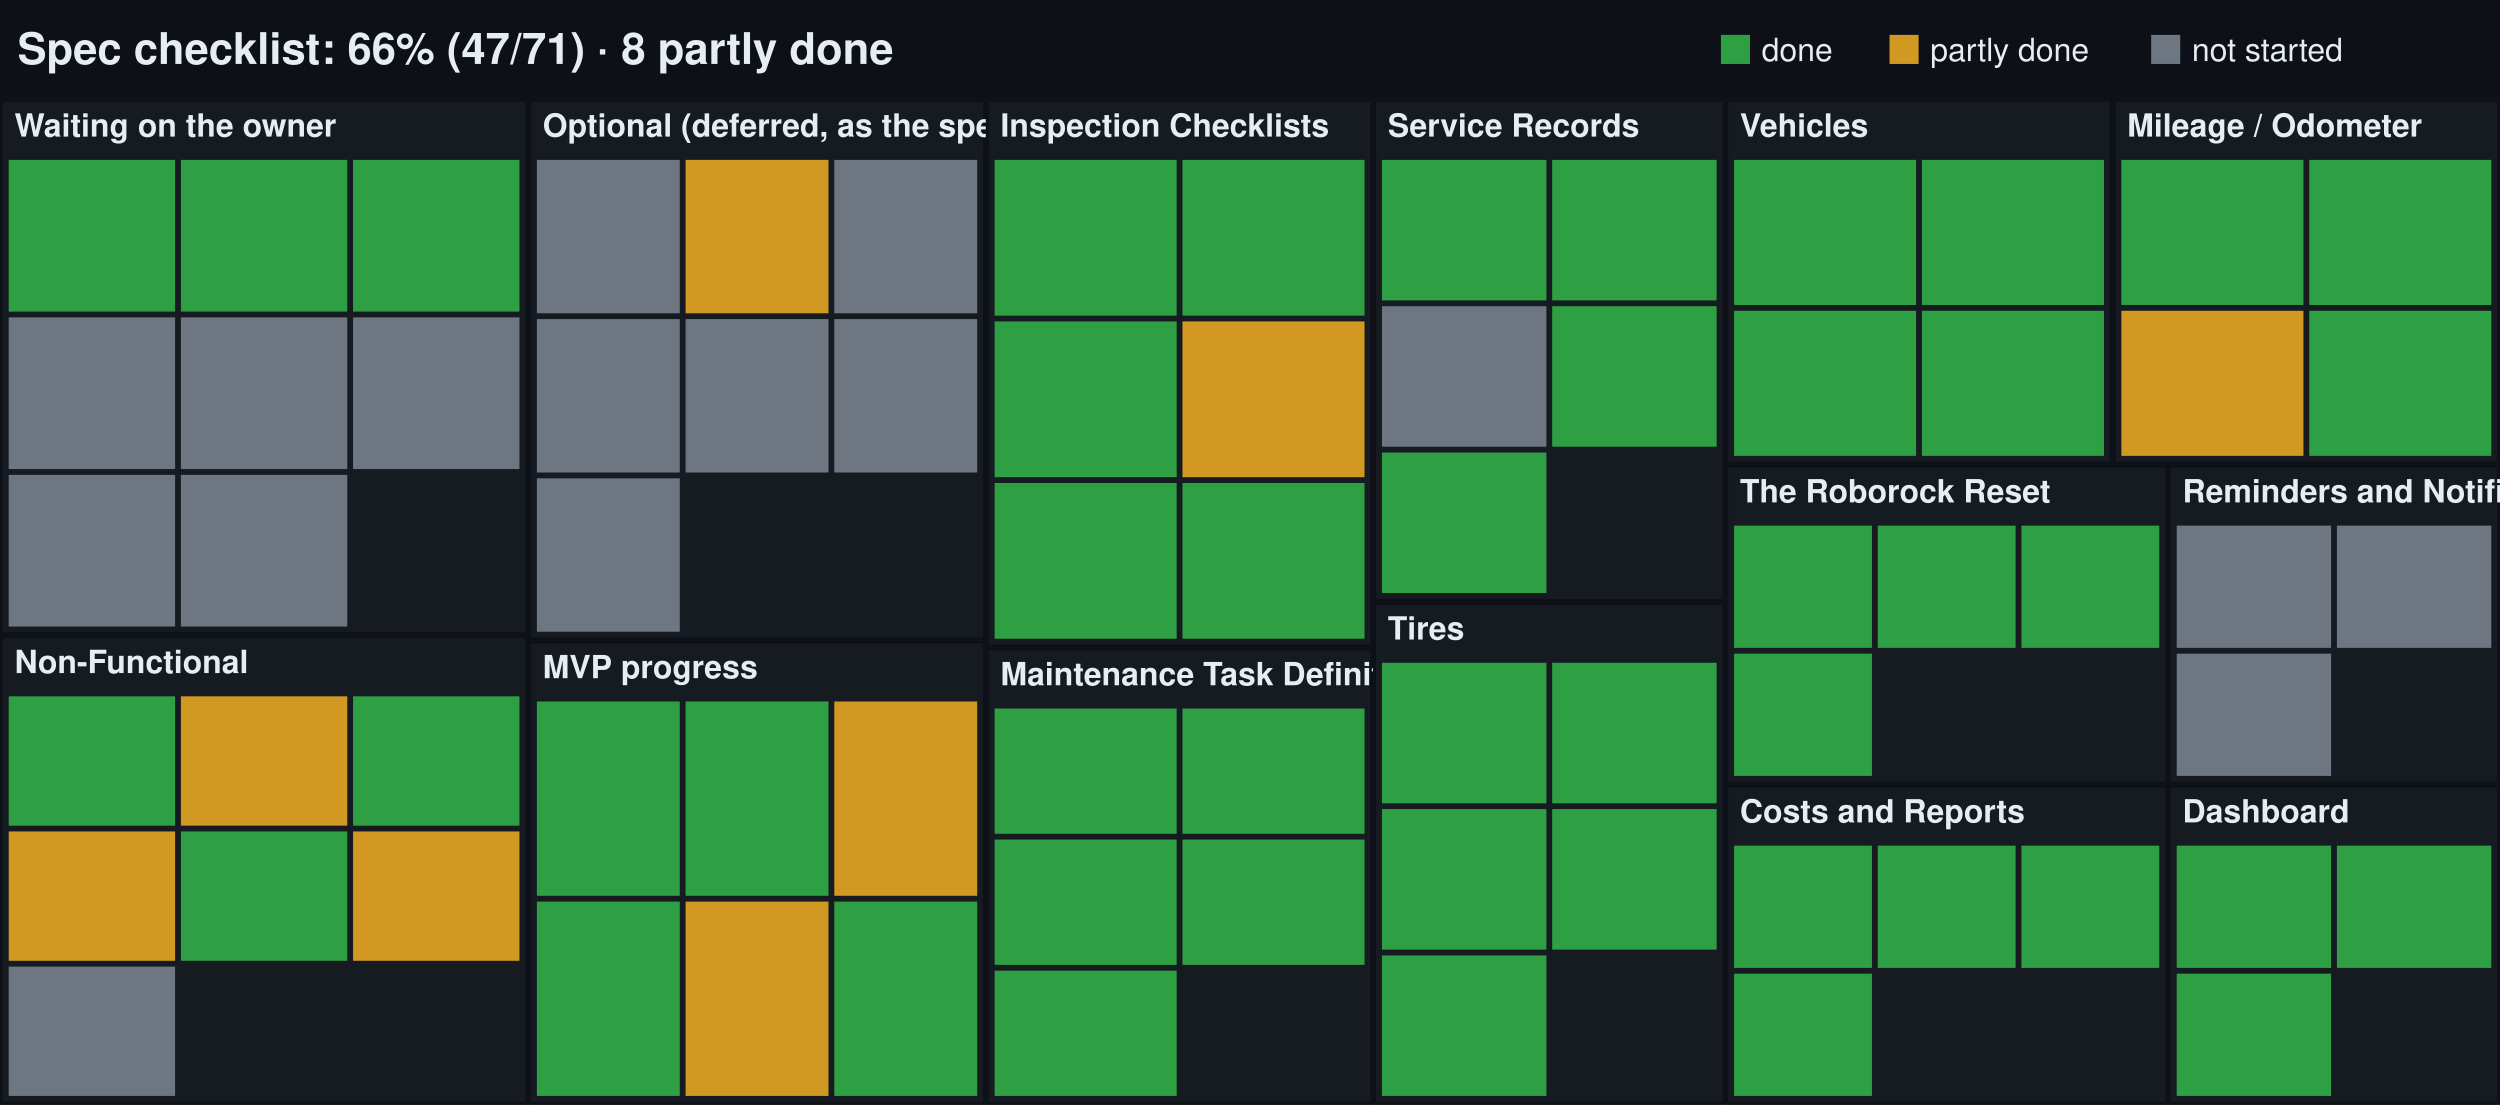
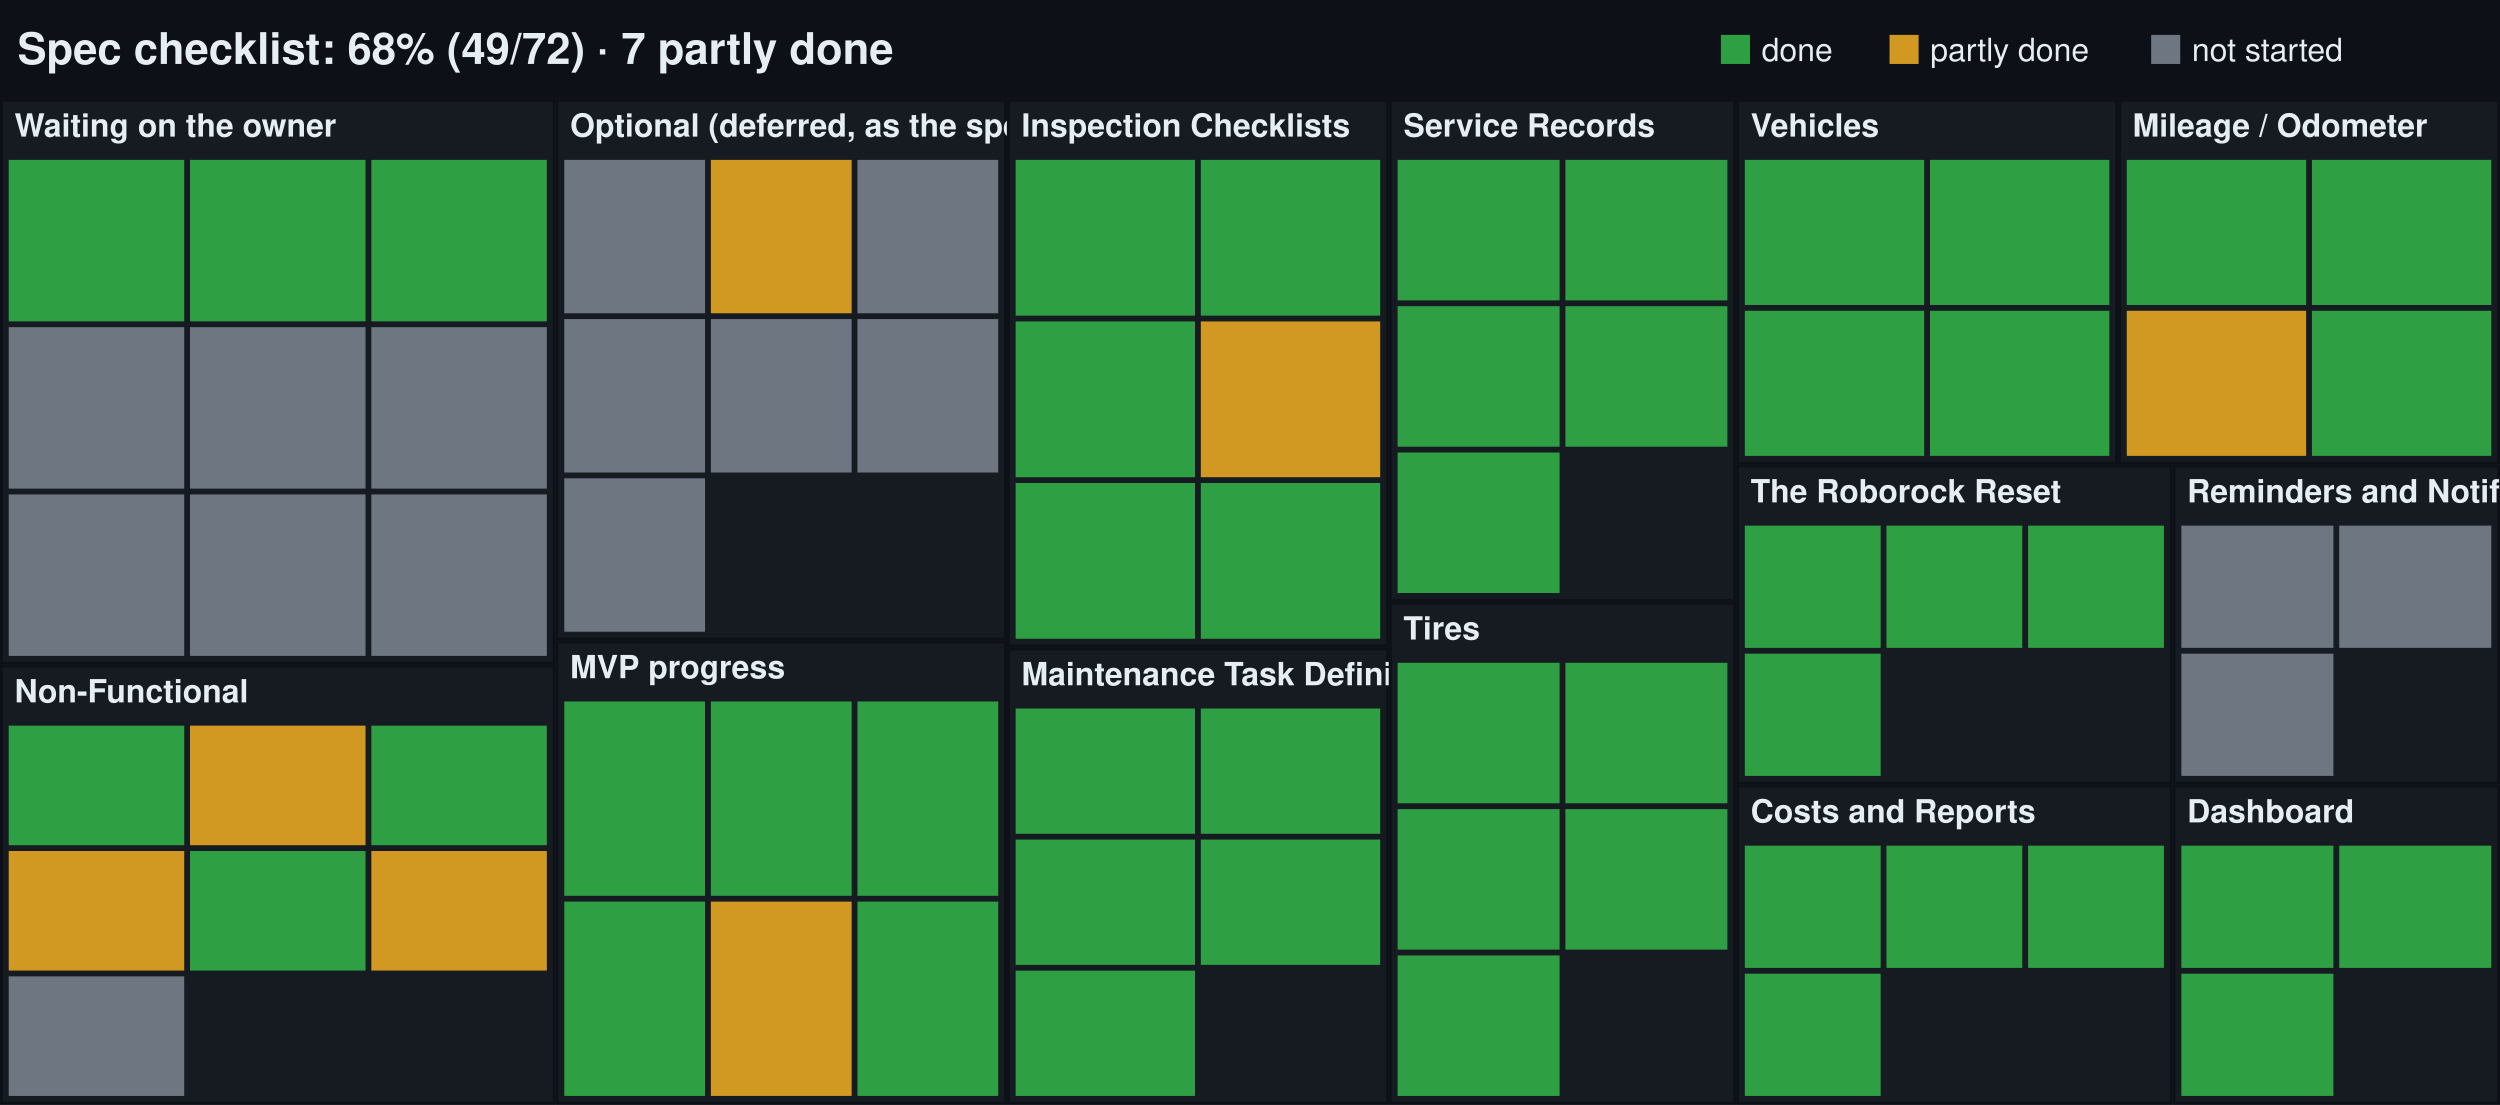
<svg xmlns="http://www.w3.org/2000/svg" width="860" height="380" viewBox="0 0 860 380" font-family="-apple-system,Segoe UI,Helvetica,Arial,sans-serif">
  <rect width="860" height="380" fill="#0d1117" />
-   <text x="6" y="22" fill="#e6edf3" font-size="15" font-weight="600">Spec checklist: 66% (47/71) · 8 partly done</text>
+   <text x="6" y="22" fill="#e6edf3" font-size="15" font-weight="600">Spec checklist: 68% (49/72) · 7 partly done</text>
  <g font-size="11">
    <rect x="592" y="12" width="10" height="10" fill="#2ea043" />
    <text x="606" y="21" fill="#e6edf3">done</text>
    <rect x="650" y="12" width="10" height="10" fill="#d29922" />
    <text x="664" y="21" fill="#e6edf3">partly done</text>
    <rect x="740" y="12" width="10" height="10" fill="#6e7681" />
    <text x="754" y="21" fill="#e6edf3">not started</text>
  </g>
-   <svg x="0" y="34" width="181.69" height="184.533">
-     <rect width="181.69" height="184.533" fill="#161b22" stroke="#0d1117" stroke-width="2" />
+   <svg x="0" y="34" width="191.111" height="194.625">
+     <rect width="191.111" height="194.625" fill="#161b22" stroke="#0d1117" stroke-width="2" />
    <text x="5" y="13" fill="#e6edf3" font-size="11" font-weight="600">Waiting on the owner</text>
-     <rect x="3" y="21" width="57.23" height="52.178" fill="#2ea043" />
-     <rect x="62.23" y="21" width="57.23" height="52.178" fill="#2ea043" />
-     <rect x="121.46" y="21" width="57.23" height="52.178" fill="#2ea043" />
-     <rect x="3" y="75.178" width="57.23" height="52.178" fill="#6e7681" />
-     <rect x="62.23" y="75.178" width="57.23" height="52.178" fill="#6e7681" />
-     <rect x="121.46" y="75.178" width="57.23" height="52.178" fill="#6e7681" />
-     <rect x="3" y="129.356" width="57.23" height="52.178" fill="#6e7681" />
-     <rect x="62.23" y="129.356" width="57.23" height="52.178" fill="#6e7681" />
+     <rect x="3" y="21" width="60.37" height="55.542" fill="#2ea043" />
+     <rect x="65.37" y="21" width="60.37" height="55.542" fill="#2ea043" />
+     <rect x="127.741" y="21" width="60.37" height="55.542" fill="#2ea043" />
+     <rect x="3" y="78.542" width="60.37" height="55.542" fill="#6e7681" />
+     <rect x="65.37" y="78.542" width="60.37" height="55.542" fill="#6e7681" />
+     <rect x="127.741" y="78.542" width="60.37" height="55.542" fill="#6e7681" />
+     <rect x="3" y="136.083" width="60.37" height="55.542" fill="#6e7681" />
+     <rect x="65.37" y="136.083" width="60.37" height="55.542" fill="#6e7681" />
+     <rect x="127.741" y="136.083" width="60.37" height="55.542" fill="#6e7681" />
  </svg>
-   <svg x="0" y="218.533" width="181.69" height="161.467">
-     <rect width="181.69" height="161.467" fill="#161b22" stroke="#0d1117" stroke-width="2" />
+   <svg x="0" y="228.625" width="191.111" height="151.375">
+     <rect width="191.111" height="151.375" fill="#161b22" stroke="#0d1117" stroke-width="2" />
    <text x="5" y="13" fill="#e6edf3" font-size="11" font-weight="600">Non-Functional</text>
-     <rect x="3" y="21" width="57.23" height="44.489" fill="#2ea043" />
-     <rect x="62.23" y="21" width="57.23" height="44.489" fill="#d29922" />
-     <rect x="121.46" y="21" width="57.23" height="44.489" fill="#2ea043" />
-     <rect x="3" y="67.489" width="57.23" height="44.489" fill="#d29922" />
-     <rect x="62.23" y="67.489" width="57.23" height="44.489" fill="#2ea043" />
-     <rect x="121.46" y="67.489" width="57.23" height="44.489" fill="#d29922" />
-     <rect x="3" y="113.978" width="57.23" height="44.489" fill="#6e7681" />
+     <rect x="3" y="21" width="60.37" height="41.125" fill="#2ea043" />
+     <rect x="65.37" y="21" width="60.37" height="41.125" fill="#d29922" />
+     <rect x="127.741" y="21" width="60.37" height="41.125" fill="#2ea043" />
+     <rect x="3" y="64.125" width="60.37" height="41.125" fill="#d29922" />
+     <rect x="65.37" y="64.125" width="60.37" height="41.125" fill="#2ea043" />
+     <rect x="127.741" y="64.125" width="60.37" height="41.125" fill="#d29922" />
+     <rect x="3" y="107.25" width="60.37" height="41.125" fill="#6e7681" />
  </svg>
-   <svg x="181.69" y="34" width="157.465" height="186.308">
-     <rect width="157.465" height="186.308" fill="#161b22" stroke="#0d1117" stroke-width="2" />
+   <svg x="191.111" y="34" width="155.278" height="186.308">
+     <rect width="155.278" height="186.308" fill="#161b22" stroke="#0d1117" stroke-width="2" />
    <text x="5" y="13" fill="#e6edf3" font-size="11" font-weight="600">Optional (deferred, as the spec allows)</text>
-     <rect x="3" y="21" width="49.155" height="52.769" fill="#6e7681" />
-     <rect x="54.155" y="21" width="49.155" height="52.769" fill="#d29922" />
-     <rect x="105.31" y="21" width="49.155" height="52.769" fill="#6e7681" />
-     <rect x="3" y="75.769" width="49.155" height="52.769" fill="#6e7681" />
-     <rect x="54.155" y="75.769" width="49.155" height="52.769" fill="#6e7681" />
-     <rect x="105.31" y="75.769" width="49.155" height="52.769" fill="#6e7681" />
-     <rect x="3" y="130.538" width="49.155" height="52.769" fill="#6e7681" />
+     <rect x="3" y="21" width="48.426" height="52.769" fill="#6e7681" />
+     <rect x="53.426" y="21" width="48.426" height="52.769" fill="#d29922" />
+     <rect x="103.852" y="21" width="48.426" height="52.769" fill="#6e7681" />
+     <rect x="3" y="75.769" width="48.426" height="52.769" fill="#6e7681" />
+     <rect x="53.426" y="75.769" width="48.426" height="52.769" fill="#6e7681" />
+     <rect x="103.852" y="75.769" width="48.426" height="52.769" fill="#6e7681" />
+     <rect x="3" y="130.538" width="48.426" height="52.769" fill="#6e7681" />
  </svg>
-   <svg x="181.69" y="220.308" width="157.465" height="159.692">
-     <rect width="157.465" height="159.692" fill="#161b22" stroke="#0d1117" stroke-width="2" />
+   <svg x="191.111" y="220.308" width="155.278" height="159.692">
+     <rect width="155.278" height="159.692" fill="#161b22" stroke="#0d1117" stroke-width="2" />
    <text x="5" y="13" fill="#e6edf3" font-size="11" font-weight="600">MVP progress</text>
-     <rect x="3" y="21" width="49.155" height="66.846" fill="#2ea043" />
-     <rect x="54.155" y="21" width="49.155" height="66.846" fill="#2ea043" />
-     <rect x="105.31" y="21" width="49.155" height="66.846" fill="#d29922" />
-     <rect x="3" y="89.846" width="49.155" height="66.846" fill="#2ea043" />
-     <rect x="54.155" y="89.846" width="49.155" height="66.846" fill="#d29922" />
-     <rect x="105.31" y="89.846" width="49.155" height="66.846" fill="#2ea043" />
+     <rect x="3" y="21" width="48.426" height="66.846" fill="#2ea043" />
+     <rect x="53.426" y="21" width="48.426" height="66.846" fill="#2ea043" />
+     <rect x="103.852" y="21" width="48.426" height="66.846" fill="#2ea043" />
+     <rect x="3" y="89.846" width="48.426" height="66.846" fill="#2ea043" />
+     <rect x="53.426" y="89.846" width="48.426" height="66.846" fill="#d29922" />
+     <rect x="103.852" y="89.846" width="48.426" height="66.846" fill="#2ea043" />
  </svg>
-   <svg x="339.155" y="34" width="133.239" height="188.727">
-     <rect width="133.239" height="188.727" fill="#161b22" stroke="#0d1117" stroke-width="2" />
+   <svg x="346.389" y="34" width="131.389" height="188.727">
+     <rect width="131.389" height="188.727" fill="#161b22" stroke="#0d1117" stroke-width="2" />
    <text x="5" y="13" fill="#e6edf3" font-size="11" font-weight="600">Inspection Checklists</text>
-     <rect x="3" y="21" width="62.62" height="53.576" fill="#2ea043" />
-     <rect x="67.62" y="21" width="62.62" height="53.576" fill="#2ea043" />
-     <rect x="3" y="76.576" width="62.62" height="53.576" fill="#2ea043" />
-     <rect x="67.62" y="76.576" width="62.62" height="53.576" fill="#d29922" />
-     <rect x="3" y="132.152" width="62.62" height="53.576" fill="#2ea043" />
-     <rect x="67.62" y="132.152" width="62.62" height="53.576" fill="#2ea043" />
+     <rect x="3" y="21" width="61.694" height="53.576" fill="#2ea043" />
+     <rect x="66.694" y="21" width="61.694" height="53.576" fill="#2ea043" />
+     <rect x="3" y="76.576" width="61.694" height="53.576" fill="#2ea043" />
+     <rect x="66.694" y="76.576" width="61.694" height="53.576" fill="#d29922" />
+     <rect x="3" y="132.152" width="61.694" height="53.576" fill="#2ea043" />
+     <rect x="66.694" y="132.152" width="61.694" height="53.576" fill="#2ea043" />
  </svg>
-   <svg x="339.155" y="222.727" width="133.239" height="157.273">
-     <rect width="133.239" height="157.273" fill="#161b22" stroke="#0d1117" stroke-width="2" />
+   <svg x="346.389" y="222.727" width="131.389" height="157.273">
+     <rect width="131.389" height="157.273" fill="#161b22" stroke="#0d1117" stroke-width="2" />
    <text x="5" y="13" fill="#e6edf3" font-size="11" font-weight="600">Maintenance Task Definitions</text>
-     <rect x="3" y="21" width="62.62" height="43.091" fill="#2ea043" />
-     <rect x="67.62" y="21" width="62.62" height="43.091" fill="#2ea043" />
-     <rect x="3" y="66.091" width="62.62" height="43.091" fill="#2ea043" />
-     <rect x="67.62" y="66.091" width="62.62" height="43.091" fill="#2ea043" />
-     <rect x="3" y="111.182" width="62.62" height="43.091" fill="#2ea043" />
+     <rect x="3" y="21" width="61.694" height="43.091" fill="#2ea043" />
+     <rect x="66.694" y="21" width="61.694" height="43.091" fill="#2ea043" />
+     <rect x="3" y="66.091" width="61.694" height="43.091" fill="#2ea043" />
+     <rect x="66.694" y="66.091" width="61.694" height="43.091" fill="#2ea043" />
+     <rect x="3" y="111.182" width="61.694" height="43.091" fill="#2ea043" />
  </svg>
-   <svg x="472.394" y="34" width="121.127" height="173">
-     <rect width="121.127" height="173" fill="#161b22" stroke="#0d1117" stroke-width="2" />
+   <svg x="477.778" y="34" width="119.444" height="173">
+     <rect width="119.444" height="173" fill="#161b22" stroke="#0d1117" stroke-width="2" />
    <text x="5" y="13" fill="#e6edf3" font-size="11" font-weight="600">Service Records</text>
-     <rect x="3" y="21" width="56.563" height="48.333" fill="#2ea043" />
-     <rect x="61.563" y="21" width="56.563" height="48.333" fill="#2ea043" />
-     <rect x="3" y="71.333" width="56.563" height="48.333" fill="#6e7681" />
-     <rect x="61.563" y="71.333" width="56.563" height="48.333" fill="#2ea043" />
-     <rect x="3" y="121.667" width="56.563" height="48.333" fill="#2ea043" />
+     <rect x="3" y="21" width="55.722" height="48.333" fill="#2ea043" />
+     <rect x="60.722" y="21" width="55.722" height="48.333" fill="#2ea043" />
+     <rect x="3" y="71.333" width="55.722" height="48.333" fill="#2ea043" />
+     <rect x="60.722" y="71.333" width="55.722" height="48.333" fill="#2ea043" />
+     <rect x="3" y="121.667" width="55.722" height="48.333" fill="#2ea043" />
  </svg>
-   <svg x="472.394" y="207" width="121.127" height="173">
-     <rect width="121.127" height="173" fill="#161b22" stroke="#0d1117" stroke-width="2" />
+   <svg x="477.778" y="207" width="119.444" height="173">
+     <rect width="119.444" height="173" fill="#161b22" stroke="#0d1117" stroke-width="2" />
    <text x="5" y="13" fill="#e6edf3" font-size="11" font-weight="600">Tires</text>
-     <rect x="3" y="21" width="56.563" height="48.333" fill="#2ea043" />
-     <rect x="61.563" y="21" width="56.563" height="48.333" fill="#2ea043" />
-     <rect x="3" y="71.333" width="56.563" height="48.333" fill="#2ea043" />
-     <rect x="61.563" y="71.333" width="56.563" height="48.333" fill="#2ea043" />
-     <rect x="3" y="121.667" width="56.563" height="48.333" fill="#2ea043" />
+     <rect x="3" y="21" width="55.722" height="48.333" fill="#2ea043" />
+     <rect x="60.722" y="21" width="55.722" height="48.333" fill="#2ea043" />
+     <rect x="3" y="71.333" width="55.722" height="48.333" fill="#2ea043" />
+     <rect x="60.722" y="71.333" width="55.722" height="48.333" fill="#2ea043" />
+     <rect x="3" y="121.667" width="55.722" height="48.333" fill="#2ea043" />
  </svg>
-   <svg x="593.521" y="34" width="133.239" height="125.818">
-     <rect width="133.239" height="125.818" fill="#161b22" stroke="#0d1117" stroke-width="2" />
+   <svg x="597.222" y="34" width="131.389" height="125.818">
+     <rect width="131.389" height="125.818" fill="#161b22" stroke="#0d1117" stroke-width="2" />
    <text x="5" y="13" fill="#e6edf3" font-size="11" font-weight="600">Vehicles</text>
-     <rect x="3" y="21" width="62.62" height="49.909" fill="#2ea043" />
-     <rect x="67.62" y="21" width="62.62" height="49.909" fill="#2ea043" />
-     <rect x="3" y="72.909" width="62.62" height="49.909" fill="#2ea043" />
-     <rect x="67.62" y="72.909" width="62.62" height="49.909" fill="#2ea043" />
+     <rect x="3" y="21" width="61.694" height="49.909" fill="#2ea043" />
+     <rect x="66.694" y="21" width="61.694" height="49.909" fill="#2ea043" />
+     <rect x="3" y="72.909" width="61.694" height="49.909" fill="#2ea043" />
+     <rect x="66.694" y="72.909" width="61.694" height="49.909" fill="#2ea043" />
  </svg>
-   <svg x="726.761" y="34" width="133.239" height="125.818">
-     <rect width="133.239" height="125.818" fill="#161b22" stroke="#0d1117" stroke-width="2" />
+   <svg x="728.611" y="34" width="131.389" height="125.818">
+     <rect width="131.389" height="125.818" fill="#161b22" stroke="#0d1117" stroke-width="2" />
    <text x="5" y="13" fill="#e6edf3" font-size="11" font-weight="600">Mileage / Odometer</text>
-     <rect x="3" y="21" width="62.62" height="49.909" fill="#2ea043" />
-     <rect x="67.62" y="21" width="62.62" height="49.909" fill="#2ea043" />
-     <rect x="3" y="72.909" width="62.62" height="49.909" fill="#d29922" />
-     <rect x="67.62" y="72.909" width="62.62" height="49.909" fill="#2ea043" />
+     <rect x="3" y="21" width="61.694" height="49.909" fill="#2ea043" />
+     <rect x="66.694" y="21" width="61.694" height="49.909" fill="#2ea043" />
+     <rect x="3" y="72.909" width="61.694" height="49.909" fill="#d29922" />
+     <rect x="66.694" y="72.909" width="61.694" height="49.909" fill="#2ea043" />
  </svg>
-   <svg x="593.521" y="159.818" width="152.274" height="110.091">
-     <rect width="152.274" height="110.091" fill="#161b22" stroke="#0d1117" stroke-width="2" />
+   <svg x="597.222" y="159.818" width="150.159" height="110.091">
+     <rect width="150.159" height="110.091" fill="#161b22" stroke="#0d1117" stroke-width="2" />
    <text x="5" y="13" fill="#e6edf3" font-size="11" font-weight="600">The Roborock Reset</text>
-     <rect x="3" y="21" width="47.425" height="42.045" fill="#2ea043" />
-     <rect x="52.425" y="21" width="47.425" height="42.045" fill="#2ea043" />
-     <rect x="101.849" y="21" width="47.425" height="42.045" fill="#2ea043" />
-     <rect x="3" y="65.045" width="47.425" height="42.045" fill="#2ea043" />
+     <rect x="3" y="21" width="46.72" height="42.045" fill="#2ea043" />
+     <rect x="51.72" y="21" width="46.72" height="42.045" fill="#2ea043" />
+     <rect x="100.439" y="21" width="46.72" height="42.045" fill="#2ea043" />
+     <rect x="3" y="65.045" width="46.72" height="42.045" fill="#2ea043" />
  </svg>
-   <svg x="593.521" y="269.909" width="152.274" height="110.091">
-     <rect width="152.274" height="110.091" fill="#161b22" stroke="#0d1117" stroke-width="2" />
+   <svg x="597.222" y="269.909" width="150.159" height="110.091">
+     <rect width="150.159" height="110.091" fill="#161b22" stroke="#0d1117" stroke-width="2" />
    <text x="5" y="13" fill="#e6edf3" font-size="11" font-weight="600">Costs and Reports</text>
-     <rect x="3" y="21" width="47.425" height="42.045" fill="#2ea043" />
-     <rect x="52.425" y="21" width="47.425" height="42.045" fill="#2ea043" />
-     <rect x="101.849" y="21" width="47.425" height="42.045" fill="#2ea043" />
-     <rect x="3" y="65.045" width="47.425" height="42.045" fill="#2ea043" />
+     <rect x="3" y="21" width="46.72" height="42.045" fill="#2ea043" />
+     <rect x="51.72" y="21" width="46.72" height="42.045" fill="#2ea043" />
+     <rect x="100.439" y="21" width="46.72" height="42.045" fill="#2ea043" />
+     <rect x="3" y="65.045" width="46.72" height="42.045" fill="#2ea043" />
  </svg>
-   <svg x="745.795" y="159.818" width="114.205" height="110.091">
-     <rect width="114.205" height="110.091" fill="#161b22" stroke="#0d1117" stroke-width="2" />
+   <svg x="747.381" y="159.818" width="112.619" height="110.091">
+     <rect width="112.619" height="110.091" fill="#161b22" stroke="#0d1117" stroke-width="2" />
    <text x="5" y="13" fill="#e6edf3" font-size="11" font-weight="600">Reminders and Notifications</text>
-     <rect x="3" y="21" width="53.103" height="42.045" fill="#6e7681" />
-     <rect x="58.103" y="21" width="53.103" height="42.045" fill="#6e7681" />
-     <rect x="3" y="65.045" width="53.103" height="42.045" fill="#6e7681" />
+     <rect x="3" y="21" width="52.31" height="42.045" fill="#6e7681" />
+     <rect x="57.31" y="21" width="52.31" height="42.045" fill="#6e7681" />
+     <rect x="3" y="65.045" width="52.31" height="42.045" fill="#6e7681" />
  </svg>
-   <svg x="745.795" y="269.909" width="114.205" height="110.091">
-     <rect width="114.205" height="110.091" fill="#161b22" stroke="#0d1117" stroke-width="2" />
+   <svg x="747.381" y="269.909" width="112.619" height="110.091">
+     <rect width="112.619" height="110.091" fill="#161b22" stroke="#0d1117" stroke-width="2" />
    <text x="5" y="13" fill="#e6edf3" font-size="11" font-weight="600">Dashboard</text>
-     <rect x="3" y="21" width="53.103" height="42.045" fill="#2ea043" />
-     <rect x="58.103" y="21" width="53.103" height="42.045" fill="#2ea043" />
-     <rect x="3" y="65.045" width="53.103" height="42.045" fill="#2ea043" />
+     <rect x="3" y="21" width="52.31" height="42.045" fill="#2ea043" />
+     <rect x="57.31" y="21" width="52.31" height="42.045" fill="#2ea043" />
+     <rect x="3" y="65.045" width="52.31" height="42.045" fill="#2ea043" />
  </svg>
</svg>
